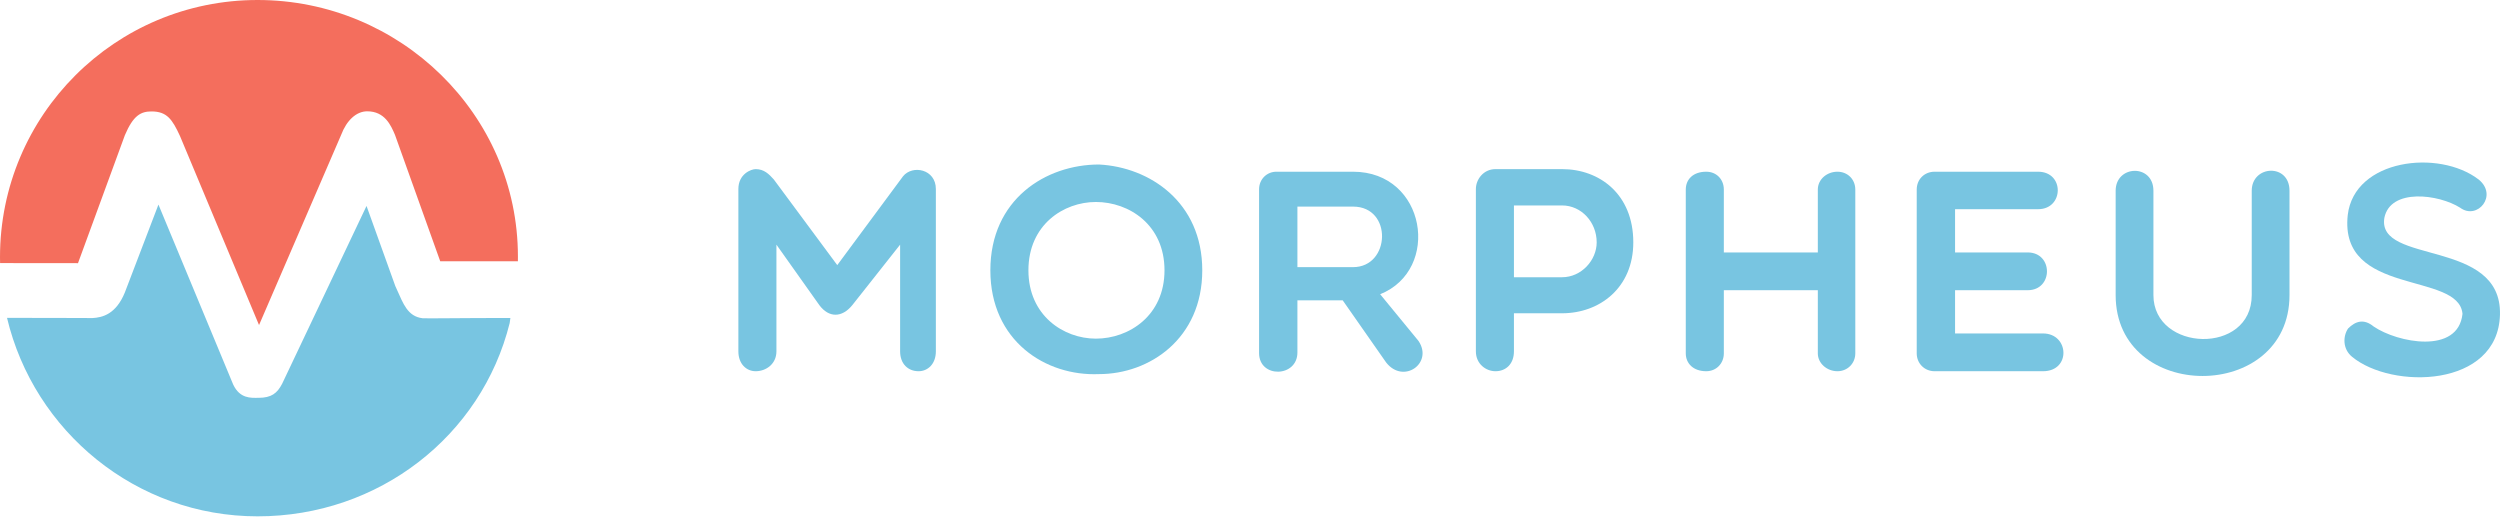
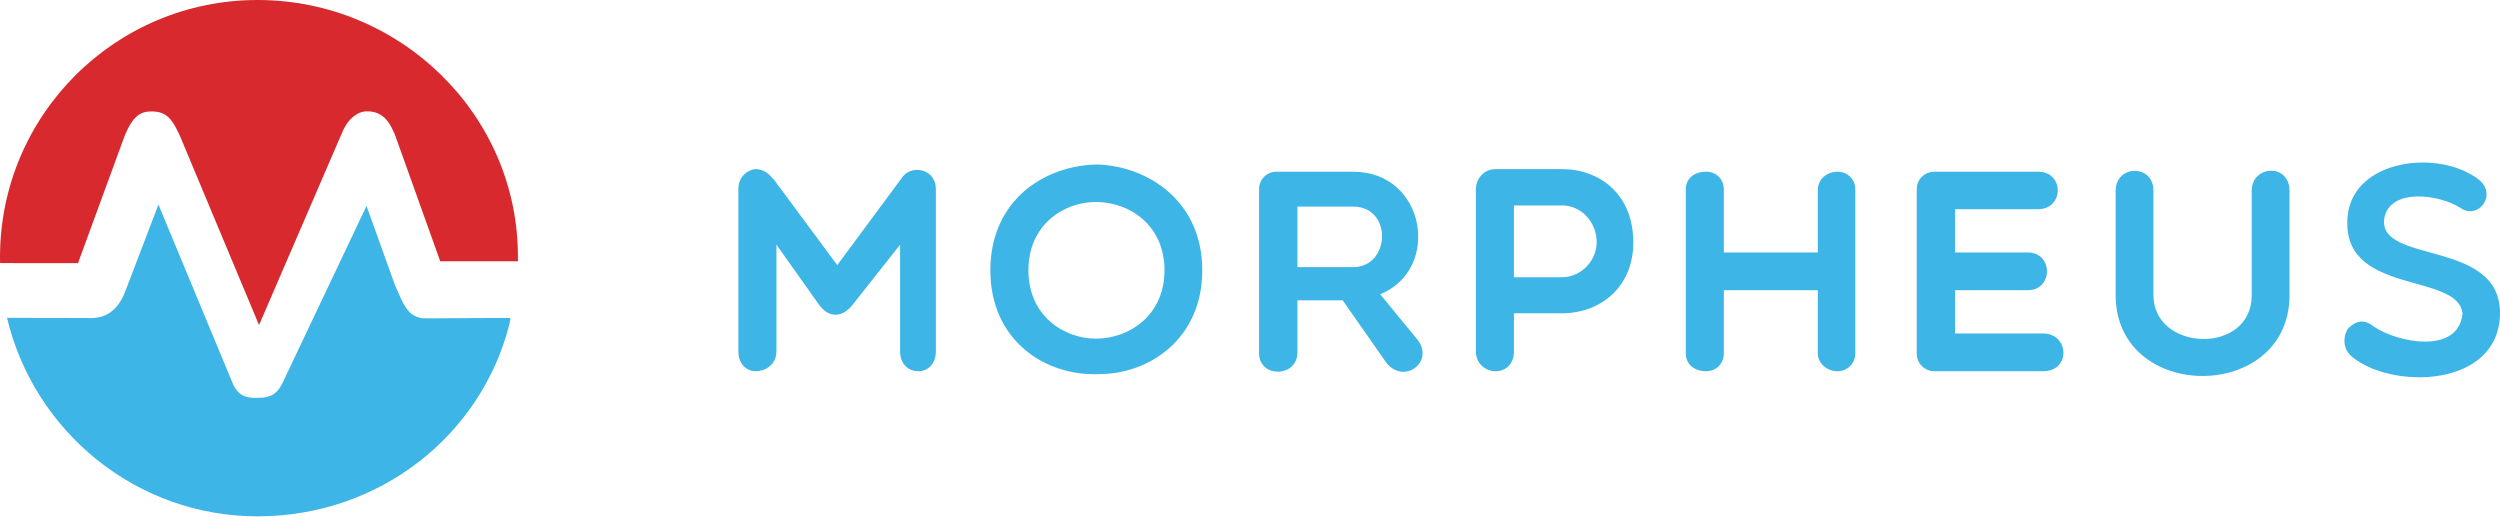
<svg xmlns="http://www.w3.org/2000/svg" version="1.1" id="Layer_1" x="0px" y="0px" viewBox="7.978 265.044 1281.685 264.715" enable-background="new 7.978 265.044 1281.685 264.715" xml:space="preserve">
  <g>
-     <path fill="#78C5E1" d="M406.034,390.473v54.689c0,6.503-5.321,10.198-10.642,10.198   c-4.73,0-8.868-3.695-8.868-10.198v-83.216c0-7.685,6.503-10.198,8.868-10.198   c4.287,0,6.799,2.513,9.312,5.32l32.517,43.899l33.7-45.525   c4.877-6.059,16.85-3.694,16.85,6.504v83.216c0,6.503-4.139,10.198-8.868,10.198   c-5.321,0-9.46-3.695-9.46-10.198v-54.689l-24.536,31.04c-5.322,6.503-11.973,6.503-16.85,0   L406.034,390.473z" />
-     <path fill="#78C5E1" d="M571.435,456.838c-27.344,1.183-55.723-16.998-55.723-53.21   c0-36.361,28.379-54.245,55.723-54.245c25.866,1.329,52.914,19.214,52.914,54.245   C624.349,438.658,597.301,456.838,571.435,456.838z M569.808,368.597   c-16.554,0-34.586,11.678-34.586,35.031c0,23.205,18.032,35.03,34.586,35.03   c16.998,0,35.178-11.825,35.178-35.03C604.987,380.275,586.807,368.597,569.808,368.597z" />
-     <path fill="#78C5E1" d="M673.129,445.752c0,12.859-19.658,13.303-19.658,0.296v-83.954   c0-5.174,3.991-9.017,8.869-9.017h39.316c37.543,0,45.229,50.255,13.894,62.818l19.658,23.945   c7.686,11.382-7.686,22.319-16.554,11.086l-22.319-31.926h-23.206V445.752z M673.129,402.002h28.527   c19.214,0,20.397-31.04,0-31.04h-28.527V402.002z" />
-     <path fill="#78C5E1" d="M764.624,361.946c0-4.878,3.843-10.198,10.051-10.198h34.144   c19.215,0,36.508,12.859,36.508,37.543c0,23.353-17.293,36.36-36.508,36.36h-24.684v19.511   c0,6.503-4.139,10.198-9.46,10.198c-4.877,0-10.051-3.695-10.051-10.198V361.946z M784.135,370.371   v36.804h24.684c9.902,0,17.737-8.721,17.737-17.885c0-10.346-7.835-18.919-17.737-18.919   C808.819,370.371,784.135,370.371,784.135,370.371z" />
-     <path fill="#78C5E1" d="M872.232,446.196v-83.954c0-5.322,3.843-9.165,10.494-9.165   c5.174,0,9.017,3.843,9.017,9.165v32.222h48.185v-32.222c0-5.322,4.73-9.165,10.05-9.165   c5.174,0,9.165,3.843,9.165,9.165v83.954c0,5.172-3.991,9.164-9.165,9.164   c-5.32,0-10.05-3.991-10.05-9.164v-32.37h-48.185v32.37c0,5.172-3.843,9.164-9.017,9.164   C876.076,455.36,872.232,451.369,872.232,446.196z" />
-     <path fill="#78C5E1" d="M999.794,455.36c-5.174,0-9.165-3.991-9.165-9.164v-83.954   c0-5.322,3.991-9.165,9.165-9.165h53.062c13.598,0,13.302,19.215,0,19.215h-42.568v22.172h37.247   c13.155,0,13.155,19.362,0,19.362h-37.247v22.171h45.081c13.45,0,14.484,19.363,0,19.363h-55.575   V455.36z" />
-     <path fill="#78C5E1" d="M1162.383,362.833c0-13.155,19.363-14.189,19.363,0v53.506   c0,55.279-89.128,55.279-89.128,0v-53.506c0-13.302,19.363-13.893,19.363,0v53.506   c0,29.117,50.402,30.892,50.402,0V362.833z" />
-     <path fill="#78C5E1" d="M1211.608,375.249c3.399-28.675,46.706-33.848,67.104-18.181   c10.05,8.129-0.591,20.988-9.46,14.485c-10.938-6.947-35.77-10.198-38.873,5.172   c-3.991,24.241,60.305,10.347,59.271,49.663c-1.035,37.544-55.427,38.43-75.825,21.58   c-4.878-3.99-4.73-10.494-2.069-14.485c3.842-3.842,8.129-5.172,13.154-1.034   c12.12,8.277,43.308,14.485,45.525-6.503C1268.514,404.071,1207.027,417.226,1211.608,375.249z" />
+     <path fill="#3DB5E6" d="M406.034,390.473v54.689c0,6.503-5.321,10.198-10.642,10.198   c-4.73,0-8.868-3.695-8.868-10.198v-83.216c0-7.685,6.503-10.198,8.868-10.198   c4.287,0,6.799,2.513,9.312,5.32l32.517,43.899l33.7-45.525   c4.877-6.059,16.85-3.694,16.85,6.504v83.216c0,6.503-4.139,10.198-8.868,10.198   c-5.321,0-9.46-3.695-9.46-10.198v-54.689l-24.536,31.04c-5.322,6.503-11.973,6.503-16.85,0   L406.034,390.473z" />
+     <path fill="#3DB5E6" d="M571.435,456.838c-27.344,1.183-55.723-16.998-55.723-53.21   c0-36.361,28.379-54.245,55.723-54.245c25.866,1.329,52.914,19.214,52.914,54.245   C624.349,438.658,597.301,456.838,571.435,456.838z M569.808,368.597   c-16.554,0-34.586,11.678-34.586,35.031c0,23.205,18.032,35.03,34.586,35.03   c16.998,0,35.178-11.825,35.178-35.03C604.987,380.275,586.807,368.597,569.808,368.597z" />
+     <path fill="#3DB5E6" d="M673.129,445.752c0,12.859-19.658,13.303-19.658,0.296v-83.954   c0-5.174,3.991-9.017,8.869-9.017h39.316c37.543,0,45.229,50.255,13.894,62.818l19.658,23.945   c7.686,11.382-7.686,22.319-16.554,11.086l-22.319-31.926h-23.206V445.752z M673.129,402.002h28.527   c19.214,0,20.397-31.04,0-31.04h-28.527V402.002z" />
+     <path fill="#3DB5E6" d="M764.624,361.946c0-4.878,3.843-10.198,10.051-10.198h34.144   c19.215,0,36.508,12.859,36.508,37.543c0,23.353-17.293,36.36-36.508,36.36h-24.684v19.511   c0,6.503-4.139,10.198-9.46,10.198c-4.877,0-10.051-3.695-10.051-10.198V361.946z M784.135,370.371   v36.804h24.684c9.902,0,17.737-8.721,17.737-17.885c0-10.346-7.835-18.919-17.737-18.919H784.135z" />
+     <path fill="#3DB5E6" d="M872.232,446.196v-83.954c0-5.322,3.843-9.165,10.494-9.165   c5.174,0,9.017,3.843,9.017,9.165v32.222h48.185v-32.222c0-5.322,4.73-9.165,10.05-9.165   c5.174,0,9.165,3.843,9.165,9.165v83.954c0,5.172-3.991,9.164-9.165,9.164   c-5.32,0-10.05-3.991-10.05-9.164v-32.37h-48.185v32.37c0,5.172-3.843,9.164-9.017,9.164   C876.076,455.36,872.232,451.369,872.232,446.196z" />
+     <path fill="#3DB5E6" d="M999.794,455.36c-5.174,0-9.165-3.991-9.165-9.164v-83.954   c0-5.322,3.991-9.165,9.165-9.165h53.062c13.598,0,13.302,19.215,0,19.215h-42.568v22.172h37.247   c13.155,0,13.155,19.362,0,19.362h-37.247v22.171h45.081c13.45,0,14.484,19.363,0,19.363h-55.575   V455.36z" />
+     <path fill="#3DB5E6" d="M1162.383,362.833c0-13.155,19.363-14.189,19.363,0v53.506   c0,55.279-89.128,55.279-89.128,0v-53.506c0-13.302,19.363-13.893,19.363,0v53.506   c0,29.117,50.402,30.892,50.402,0V362.833z" />
+     <path fill="#3DB5E6" d="M1211.608,375.249c3.399-28.675,46.706-33.848,67.104-18.181   c10.05,8.129-0.591,20.988-9.46,14.485c-10.938-6.947-35.77-10.198-38.873,5.172   c-3.991,24.241,60.305,10.347,59.271,49.663c-1.035,37.544-55.427,38.43-75.825,21.58   c-4.878-3.99-4.73-10.494-2.069-14.485c3.842-3.842,8.129-5.172,13.154-1.034   c12.12,8.277,43.308,14.485,45.525-6.503C1268.514,404.071,1207.027,417.226,1211.608,375.249z" />
  </g>
-   <path fill="#78C5E1" d="M269.276,430.676c-14.41,57.894-67.134,99.083-129.232,99.083  c-62.378,0-114.649-43.627-128.468-101.76c16.617,0,32.152,0.076,39.364,0.076  c3.402,0,4.063,0.059,4.26,0.045c5.427-0.267,12.231-2.058,16.758-13.066l17.25-45.124  l38.31,92.238C130.963,469.521,136.713,469,140.143,469h0.323c6.692,0,9.602-2.345,12.147-7.195  l43.273-91.183l14.762,41.094l0.9,1.99c3.121,6.847,5.366,13.609,13.09,14.493  c1.592,0.182,20.082-0.141,45.008-0.141C269.645,428.058,269.646,428.217,269.276,430.676z" />
-   <path fill="#F46E5D" d="M273.504,396.579c0,0.689,0,2.421-0.014,2.421h-0.028h-39.785l-23.211-64.84  c-2.067-4.822-5.174-12.051-14.227-12.051c-5.539,0-10.544,4.575-13.384,12.124l-42.078,97.465  l-40.503-96.873c-3.965-8.604-6.706-12.65-14.635-12.65c-5.385,0-9.335,1.983-13.637,12.176  l-24.04,65.612l-39.941-0.042c-0.028-0.998-0.042-1.996-0.042-2.994  c0-72.936,59.131-131.883,132.067-131.883S273.504,323.642,273.504,396.579z" />
+   <path fill="#3DB5E6" d="M269.276,430.676c-14.41,57.894-67.134,99.083-129.232,99.083  c-62.378,0-114.649-43.627-128.468-101.76c16.617,0,32.152,0.076,39.364,0.076  c3.402,0,4.063,0.059,4.26,0.045c5.427-0.267,12.231-2.058,16.758-13.066l17.25-45.124  l38.31,92.238C130.963,469.521,136.713,469,140.143,469h0.323c6.692,0,9.602-2.345,12.147-7.195  l43.273-91.183l14.762,41.094l0.9,1.99c3.121,6.847,5.366,13.609,13.09,14.493  c1.592,0.182,20.082-0.141,45.008-0.141C269.645,428.058,269.646,428.217,269.276,430.676z" />
+   <path fill="#D8292F" d="M273.504,396.579c0,0.689,0,2.421-0.014,2.421h-0.028h-39.785l-23.211-64.84  c-2.067-4.822-5.174-12.051-14.227-12.051c-5.539,0-10.544,4.575-13.384,12.124l-42.078,97.465  l-40.503-96.873c-3.965-8.604-6.706-12.65-14.635-12.65c-5.385,0-9.335,1.983-13.637,12.176  l-24.04,65.612l-39.941-0.042c-0.028-0.998-0.042-1.996-0.042-2.994  c0-72.936,59.131-131.883,132.067-131.883S273.504,323.642,273.504,396.579z" />
</svg>
